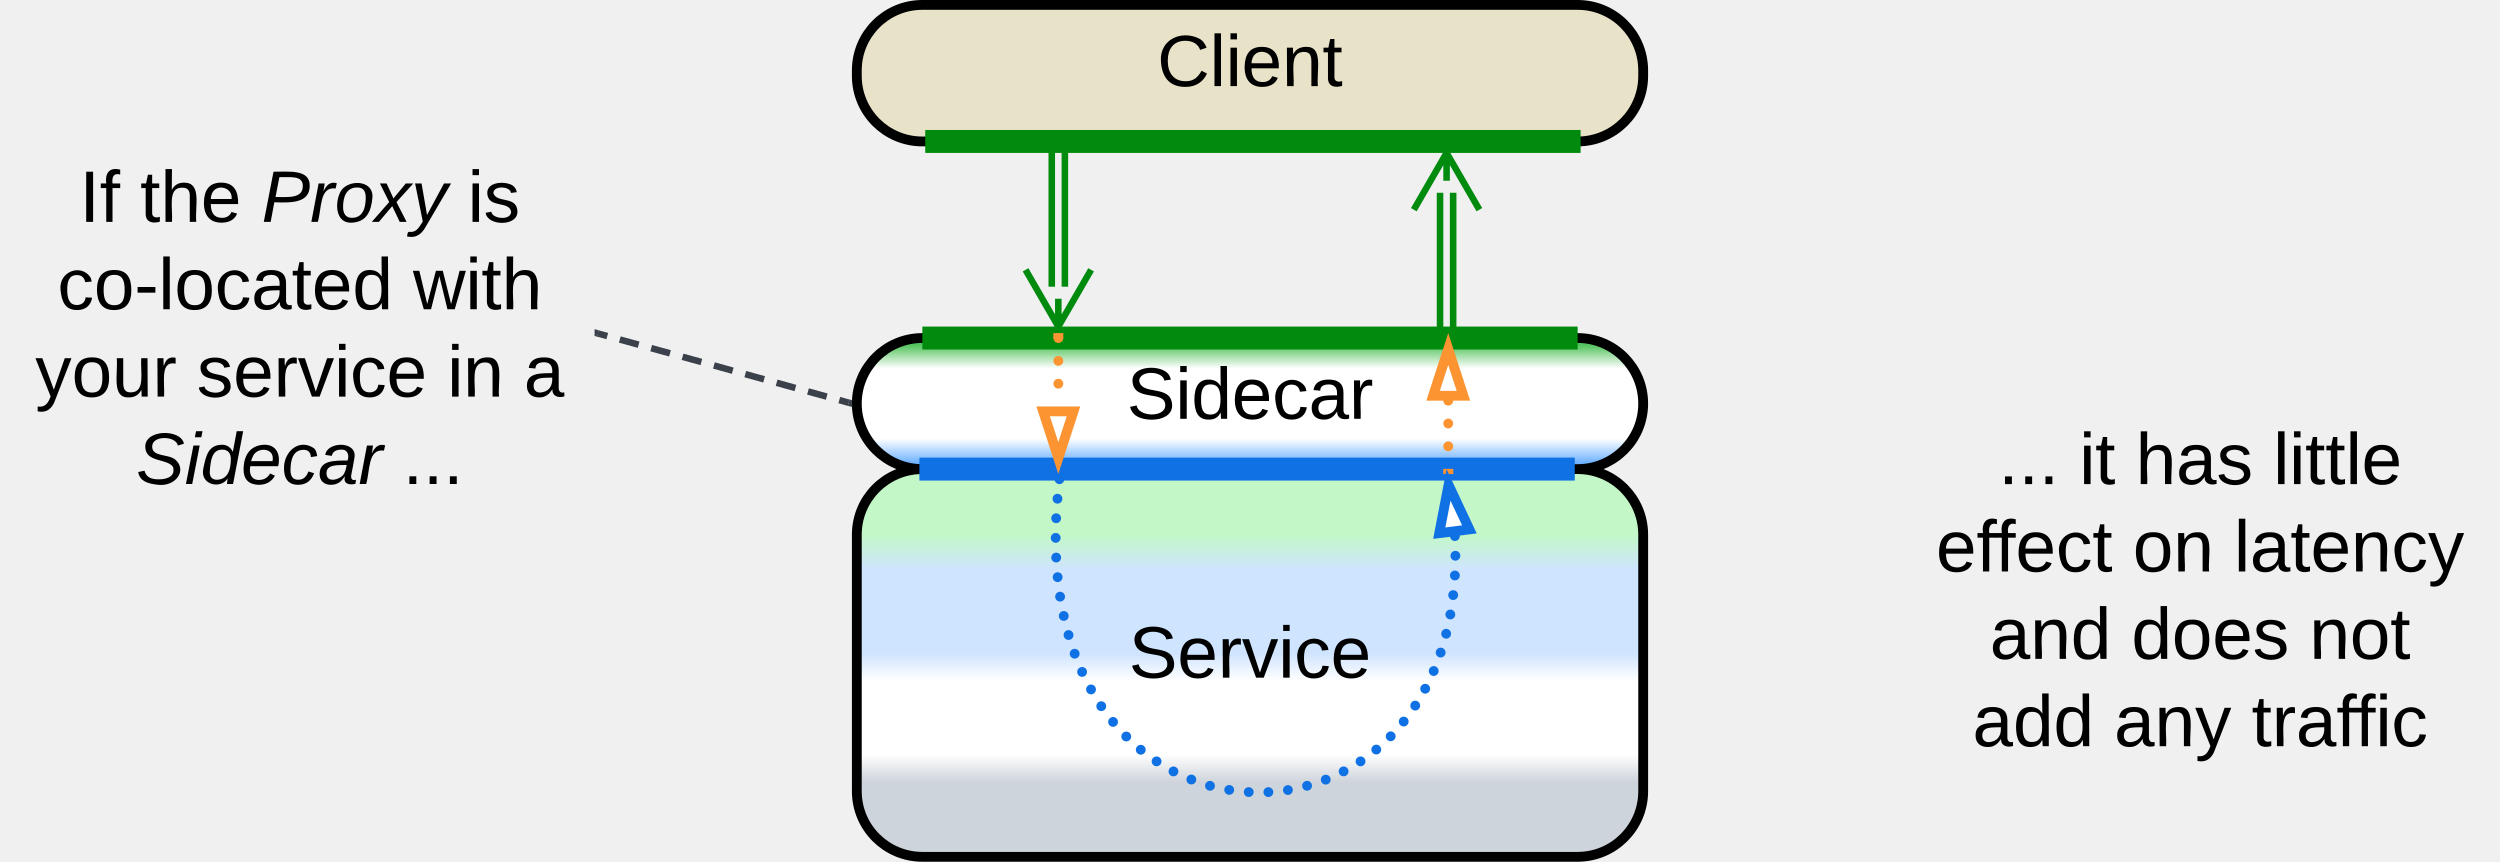
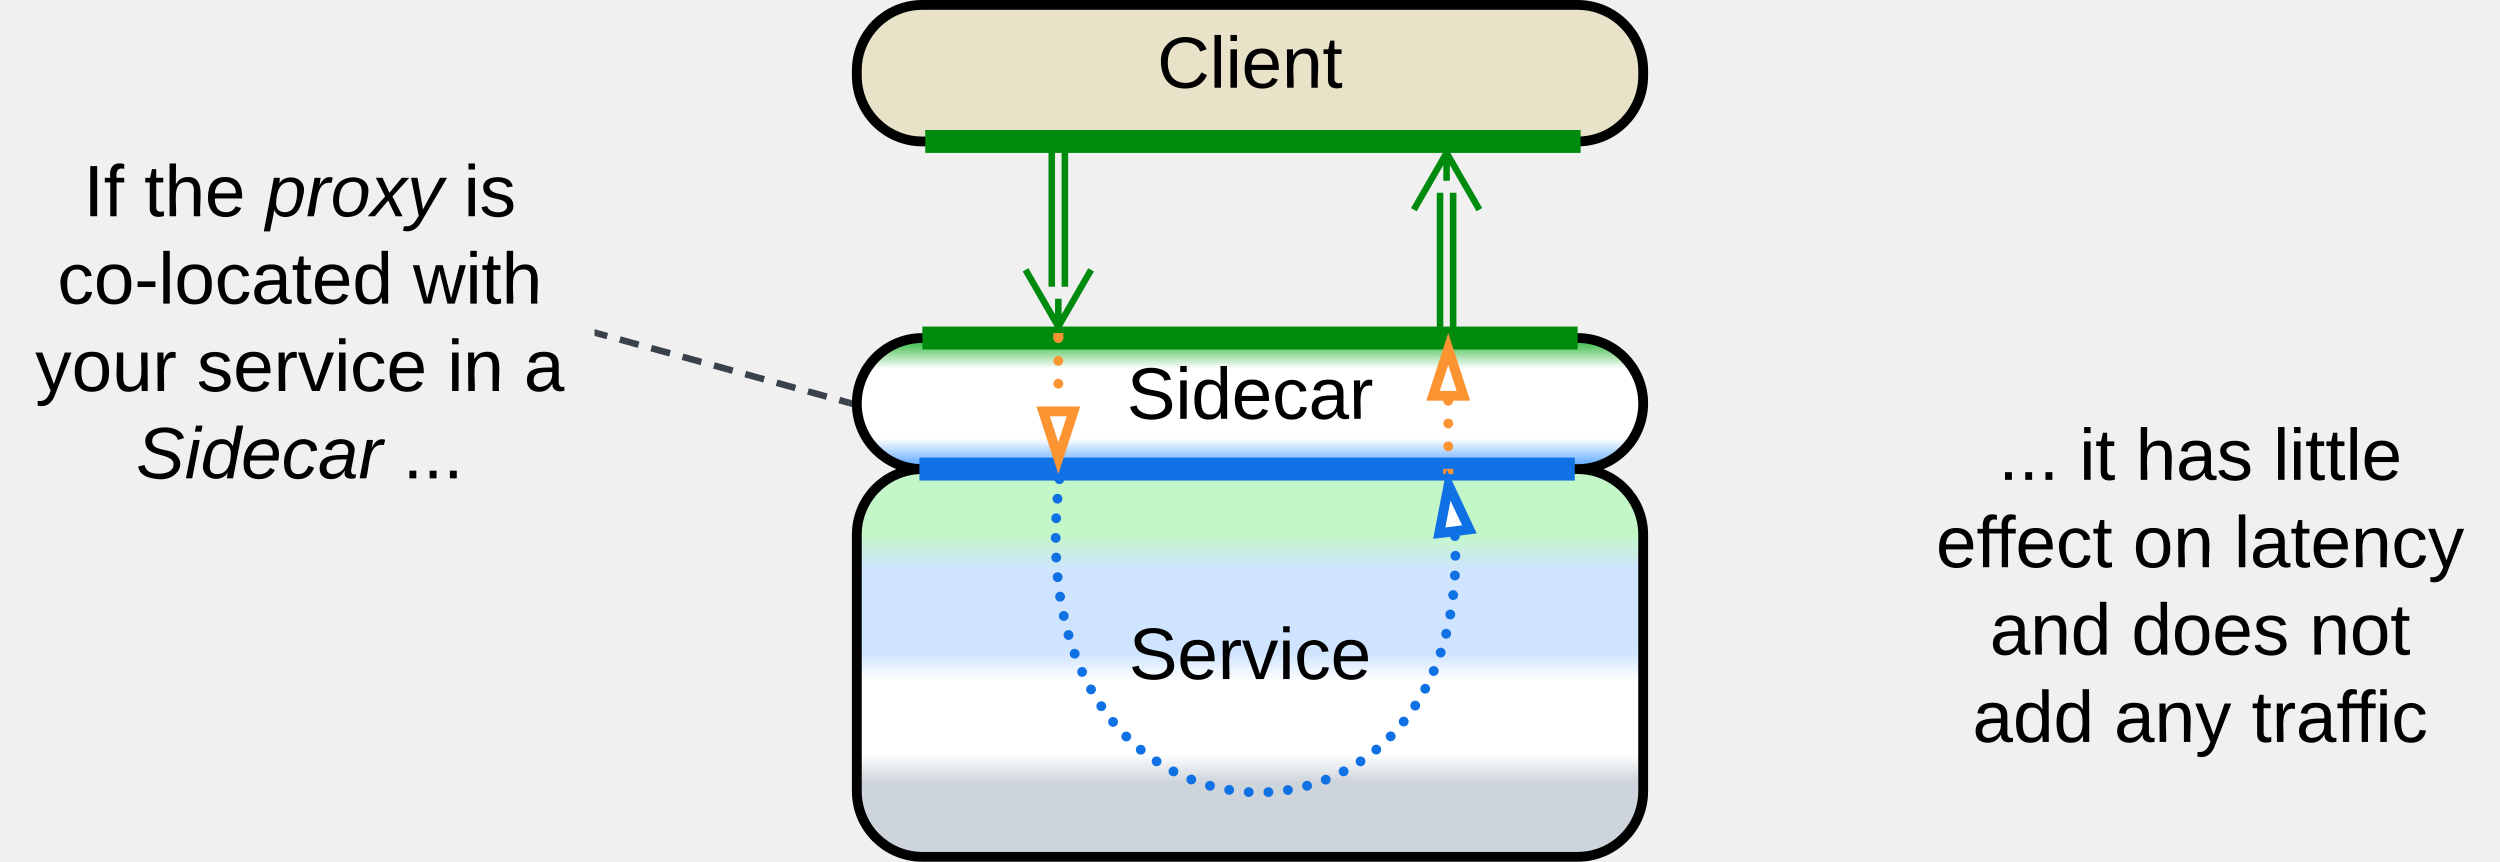
<svg xmlns="http://www.w3.org/2000/svg" xmlns:ns1="lucid" xmlns:xlink="http://www.w3.org/1999/xlink" width="763" height="263">
  <g transform="translate(-138.5 -378.5)" ns1:page-tab-id="0_0">
    <path d="M400 541.67a20 20 0 0 1 20-20h200a20 20 0 0 1 20 20V620a20 20 0 0 1-20 20H420a20 20 0 0 1-20-20z" stroke="#000" stroke-width="3" fill="url(#a)" />
-     <use xlink:href="#b" transform="matrix(1,0,0,1,405,526.6667) translate(78.02469 58.65278)" />
+     <use xlink:href="#b" transform="matrix(1,0,0,1,405,526.6667) translate(78.02469 59.07856)" />
    <path d="M400 501.67a20 20 0 0 1 20-20h200a20 20 0 0 1 20 20 20 20 0 0 1-20 20H420a20 20 0 0 1-20-20z" stroke="#000" stroke-width="3" fill="url(#c)" />
    <use xlink:href="#d" transform="matrix(1,0,0,1,405,486.6667) translate(77.41241 19.65278)" />
    <path d="M400 400a20 20 0 0 1 20-20h200a20 20 0 0 1 20 20v1.67a20 20 0 0 1-20 20H420a20 20 0 0 1-20-20z" stroke="#000" stroke-width="3" fill="#e8e2c8" />
-     <use xlink:href="#e" transform="matrix(1,0,0,1,405,385) translate(86.69753 19.77778)" />
+     <use xlink:href="#e" transform="matrix(1,0,0,1,405,385) translate(86.69753 20.27778)" />
    <path d="M463.5 424.17V466M459.5 424.17V466" stroke="#008a0e" stroke-width="2" fill="none" />
    <path d="M464.48 424.2h-1.96v-1.03h1.96zM460.48 424.2h-1.96v-1.03h1.96z" stroke="#008a0e" stroke-width=".05" fill="#008a0e" />
    <path d="M471.5 460.85l-10 17.32-10-17.32m10 17.32v-8.5" stroke="#008a0e" stroke-width="2" fill="none" />
-     <path d="M140 426a6 6 0 0 1 6-6h168a6 6 0 0 1 6 6v108a6 6 0 0 1-6 6H146a6 6 0 0 1-6-6z" stroke="#000" stroke-opacity="0" stroke-width="3" fill="#fff" fill-opacity="0" />
-     <use xlink:href="#f" transform="matrix(1,0,0,1,145,425) translate(17.77778 21.21528)" />
-     <use xlink:href="#g" transform="matrix(1,0,0,1,145,425) translate(36.2963 21.21528)" />
-     <use xlink:href="#h" transform="matrix(1,0,0,1,145,425) translate(73.33333 21.21528)" />
-     <use xlink:href="#i" transform="matrix(1,0,0,1,145,425) translate(136.2346 21.21528)" />
-     <use xlink:href="#j" transform="matrix(1,0,0,1,145,425) translate(11.04938 47.88194)" />
-     <use xlink:href="#k" transform="matrix(1,0,0,1,145,425) translate(119.5679 47.88194)" />
-     <use xlink:href="#l" transform="matrix(1,0,0,1,145,425) translate(4.259259 74.54861)" />
-     <use xlink:href="#m" transform="matrix(1,0,0,1,145,425) translate(53.58025 74.54861)" />
-     <use xlink:href="#n" transform="matrix(1,0,0,1,145,425) translate(130 74.54861)" />
-     <use xlink:href="#o" transform="matrix(1,0,0,1,145,425) translate(153.3951 74.54861)" />
-     <use xlink:href="#p" transform="matrix(1,0,0,1,145,425) translate(35.06173 101.2153)" />
-     <use xlink:href="#q" transform="matrix(1,0,0,1,145,425) translate(116.4198 101.2153)" />
+     <path d="M140 426a6 6 0 0 1 6-6h168a6 6 0 0 1 6 6v108a6 6 0 0 1-6 6H146a6 6 0 0 1-6-6z" fill="none" />
+     <use xlink:href="#f" transform="matrix(1,0,0,1,145,425) translate(19.01235 19.49653)" />
+     <use xlink:href="#g" transform="matrix(1,0,0,1,145,425) translate(37.53086 19.49653)" />
+     <use xlink:href="#h" transform="matrix(1,0,0,1,145,425) translate(74.5679 19.49653)" />
+     <use xlink:href="#i" transform="matrix(1,0,0,1,145,425) translate(135 19.49653)" />
+     <use xlink:href="#j" transform="matrix(1,0,0,1,145,425) translate(11.04938 46.16319)" />
+     <use xlink:href="#k" transform="matrix(1,0,0,1,145,425) translate(119.5679 46.16319)" />
+     <use xlink:href="#l" transform="matrix(1,0,0,1,145,425) translate(4.259259 72.82986)" />
+     <use xlink:href="#m" transform="matrix(1,0,0,1,145,425) translate(53.58025 72.82986)" />
+     <use xlink:href="#n" transform="matrix(1,0,0,1,145,425) translate(130 72.82986)" />
+     <use xlink:href="#o" transform="matrix(1,0,0,1,145,425) translate(153.3951 72.82986)" />
+     <use xlink:href="#p" transform="matrix(1,0,0,1,145,425) translate(35.06173 99.49653)" />
+     <use xlink:href="#q" transform="matrix(1,0,0,1,145,425) translate(116.4198 99.49653)" />
    <path d="M578 479.17v-41.84M582 479.17v-41.84" stroke="#008a0e" stroke-width="2" fill="none" />
    <path d="M578.98 479.14v1.03H577v-1.03zM582.98 479.14v1.03H581v-1.03z" stroke="#008a0e" stroke-width=".05" fill="#008a0e" />
    <path d="M570 442.5l10-17.33 10 17.32m-10-17.33v8.5" stroke="#008a0e" stroke-width="2" fill="none" />
    <path d="M616.5 481.67h-193M616.4 481.67h3.6M423.6 481.67H420" stroke="#008a0e" stroke-width="7" fill="none" />
    <path d="M615.6 521.67h-193M615.52 521.67h3.6M422.7 521.67h-3.6" stroke="#1071e5" stroke-width="7" fill="none" />
    <path d="M617.4 421.67h-193M617.3 421.67h3.6M424.48 421.67h-3.6" stroke="#008a0e" stroke-width="7" fill="none" />
    <path d="M460 481.68a1.5 1.5 0 0 1 1.5-1.5 1.5 1.5 0 0 1 1.5 1.5 1.5 1.5 0 0 1-1.5 1.5 1.5 1.5 0 0 1-1.5-1.5v-.03m0 7v-.02a1.5 1.5 0 0 1 1.5-1.5 1.5 1.5 0 0 1 1.5 1.5 1.5 1.5 0 0 1-1.5 1.5 1.5 1.5 0 0 1-1.5-1.5v-.02m0 7a1.5 1.5 0 0 1 1.5-1.5 1.5 1.5 0 0 1 1.5 1.5 1.5 1.5 0 0 1-1.5 1.5 1.5 1.5 0 0 1-1.5-1.5v-.03" fill="#fc9432" />
    <path d="M462.98 481.7h-2.96v-1.53h2.96z" stroke="#fc9432" stroke-width=".05" fill="#fc9432" />
    <path d="M461.5 518.3l-4.63-14.25h9.26z" stroke="#fc9432" stroke-width="3" fill="#fff" />
    <path d="M579 500.8a1.5 1.5 0 0 1 1.5-1.5 1.5 1.5 0 0 1 1.5 1.5 1.5 1.5 0 0 1-1.5 1.5 1.5 1.5 0 0 1-1.5-1.5v-.03m0 7v-.02a1.5 1.5 0 0 1 1.5-1.5 1.5 1.5 0 0 1 1.5 1.5 1.5 1.5 0 0 1-1.5 1.5 1.5 1.5 0 0 1-1.5-1.5v-.02m0 7v-.02a1.5 1.5 0 0 1 1.5-1.5 1.5 1.5 0 0 1 1.5 1.5 1.5 1.5 0 0 1-1.5 1.5 1.5 1.5 0 0 1-1.5-1.5" fill="#fc9432" />
    <path d="M580.5 485.02l4.63 14.27h-9.26z" stroke="#fc9432" stroke-width="3" fill="#fff" />
    <path d="M581.98 523.17H579v-1.54H582z" stroke="#fc9432" stroke-width=".05" fill="#fc9432" />
-     <path d="M720 506a6 6 0 0 1 6-6h168a6 6 0 0 1 6 6v108a6 6 0 0 1-6 6H726a6 6 0 0 1-6-6z" stroke="#000" stroke-opacity="0" stroke-width="3" fill="#fff" fill-opacity="0" />
+     <path d="M720 506a6 6 0 0 1 6-6h168a6 6 0 0 1 6 6v108a6 6 0 0 1-6 6H726a6 6 0 0 1-6-6z" fill="none" />
    <g>
-       <use xlink:href="#r" transform="matrix(1,0,0,1,725,505) translate(23.39506 21.24653)" />
-       <use xlink:href="#s" transform="matrix(1,0,0,1,725,505) translate(48.08642 21.24653)" />
-       <use xlink:href="#t" transform="matrix(1,0,0,1,725,505) translate(65.30864 21.24653)" />
-       <use xlink:href="#u" transform="matrix(1,0,0,1,725,505) translate(107.284 21.24653)" />
-       <use xlink:href="#v" transform="matrix(1,0,0,1,725,505) translate(4.382716 47.91319)" />
-       <use xlink:href="#w" transform="matrix(1,0,0,1,725,505) translate(64.44444 47.91319)" />
-       <use xlink:href="#x" transform="matrix(1,0,0,1,725,505) translate(95.30864 47.91319)" />
-       <use xlink:href="#y" transform="matrix(1,0,0,1,725,505) translate(20.80247 74.57986)" />
-       <use xlink:href="#z" transform="matrix(1,0,0,1,725,505) translate(64.01235 74.57986)" />
-       <use xlink:href="#A" transform="matrix(1,0,0,1,725,505) translate(118.3333 74.57986)" />
-       <use xlink:href="#B" transform="matrix(1,0,0,1,725,505) translate(15.52469 101.2465)" />
-       <use xlink:href="#C" transform="matrix(1,0,0,1,725,505) translate(58.73457 101.2465)" />
-       <use xlink:href="#D" transform="matrix(1,0,0,1,725,505) translate(100.7099 101.2465)" />
+       <use xlink:href="#r" transform="matrix(1,0,0,1,725,505) translate(23.39506 19.94575)" />
+       <use xlink:href="#s" transform="matrix(1,0,0,1,725,505) translate(48.08642 19.94575)" />
+       <use xlink:href="#t" transform="matrix(1,0,0,1,725,505) translate(65.30864 19.94575)" />
+       <use xlink:href="#u" transform="matrix(1,0,0,1,725,505) translate(107.284 19.94575)" />
+       <use xlink:href="#v" transform="matrix(1,0,0,1,725,505) translate(4.382716 46.61241)" />
+       <use xlink:href="#w" transform="matrix(1,0,0,1,725,505) translate(64.44444 46.61241)" />
+       <use xlink:href="#x" transform="matrix(1,0,0,1,725,505) translate(95.30864 46.61241)" />
+       <use xlink:href="#y" transform="matrix(1,0,0,1,725,505) translate(20.80247 73.27908)" />
+       <use xlink:href="#z" transform="matrix(1,0,0,1,725,505) translate(64.01235 73.27908)" />
+       <use xlink:href="#A" transform="matrix(1,0,0,1,725,505) translate(118.3333 73.27908)" />
+       <use xlink:href="#B" transform="matrix(1,0,0,1,725,505) translate(15.52469 99.94575)" />
+       <use xlink:href="#C" transform="matrix(1,0,0,1,725,505) translate(58.73457 99.94575)" />
+       <use xlink:href="#D" transform="matrix(1,0,0,1,725,505) translate(100.7099 99.94575)" />
    </g>
    <path d="M581.04 542.13v-.02a1.5 1.5 0 0 1 1.5-1.5 1.5 1.5 0 0 1 1.5 1.5 1.5 1.5 0 0 1-1.5 1.5 1.5 1.5 0 0 1-1.5-1.5m.15 6.03v-.02a1.5 1.5 0 0 1 1.5-1.5 1.5 1.5 0 0 1 1.5 1.5 1.5 1.5 0 0 1-1.5 1.5 1.5 1.5 0 0 1-1.5-1.5m-.16 6.02a1.5 1.5 0 0 1 1.5-1.5 1.5 1.5 0 0 1 1.5 1.5 1.5 1.5 0 0 1-1.5 1.5 1.5 1.5 0 0 1-1.5-1.5v-.02m-.52 6a1.5 1.5 0 0 1 1.5-1.5 1.5 1.5 0 0 1 1.5 1.5 1.5 1.5 0 0 1-1.5 1.5 1.5 1.5 0 0 1-1.5-1.5v-.03m-.87 5.97v-.02a1.5 1.5 0 0 1 1.5-1.5 1.5 1.5 0 0 1 1.5 1.5 1.5 1.5 0 0 1-1.5 1.5 1.5 1.5 0 0 1-1.5-1.5m-1.27 5.88a1.5 1.5 0 0 1 1.5-1.5 1.5 1.5 0 0 1 1.5 1.5 1.5 1.5 0 0 1-1.5 1.5 1.5 1.5 0 0 1-1.5-1.5v-.03m-1.68 5.8v-.02a1.5 1.5 0 0 1 1.5-1.5 1.5 1.5 0 0 1 1.5 1.5 1.5 1.5 0 0 1-1.5 1.5 1.5 1.5 0 0 1-1.5-1.5v-.02m-2.12 5.64a1.5 1.5 0 0 1 1.5-1.5 1.5 1.5 0 0 1 1.5 1.5 1.5 1.5 0 0 1-1.5 1.5 1.5 1.5 0 0 1-1.5-1.5v-.03m-2.6 5.44a1.5 1.5 0 0 1 1.5-1.5 1.5 1.5 0 0 1 1.5 1.5 1.5 1.5 0 0 1-1.5 1.5 1.5 1.5 0 0 1-1.5-1.5v-.02m-3.04 5.2v-.03a1.5 1.5 0 0 1 1.5-1.5 1.5 1.5 0 0 1 1.5 1.5 1.5 1.5 0 0 1-1.5 1.5 1.5 1.5 0 0 1-1.5-1.5m-3.52 4.87a1.5 1.5 0 0 1 1.5-1.5 1.5 1.5 0 0 1 1.5 1.5 1.5 1.5 0 0 1-1.5 1.5 1.5 1.5 0 0 1-1.5-1.5v-.03m-3.97 4.53a1.5 1.5 0 0 1 1.5-1.5 1.5 1.5 0 0 1 1.5 1.5 1.5 1.5 0 0 1-1.5 1.5 1.5 1.5 0 0 1-1.5-1.5v-.03m-4.4 4.1v-.02a1.5 1.5 0 0 1 1.5-1.5 1.5 1.5 0 0 1 1.5 1.5 1.5 1.5 0 0 1-1.5 1.5 1.5 1.5 0 0 1-1.5-1.5m-4.8 3.6a1.5 1.5 0 0 1 1.5-1.5 1.5 1.5 0 0 1 1.5 1.5 1.5 1.5 0 0 1-1.5 1.5 1.5 1.5 0 0 1-1.5-1.5v-.02m-5.17 3.1v-.02a1.5 1.5 0 0 1 1.5-1.5 1.5 1.5 0 0 1 1.5 1.5 1.5 1.5 0 0 1-1.5 1.5 1.5 1.5 0 0 1-1.5-1.5m-5.45 2.52a1.5 1.5 0 0 1 1.5-1.5 1.5 1.5 0 0 1 1.5 1.5 1.5 1.5 0 0 1-1.5 1.5 1.5 1.5 0 0 1-1.5-1.5v-.03m-5.7 1.92v-.02a1.5 1.5 0 0 1 1.5-1.5 1.5 1.5 0 0 1 1.5 1.5 1.5 1.5 0 0 1-1.5 1.5 1.5 1.5 0 0 1-1.5-1.5m-5.85 1.3a1.5 1.5 0 0 1 1.5-1.5 1.5 1.5 0 0 1 1.5 1.5 1.5 1.5 0 0 1-1.5 1.5 1.5 1.5 0 0 1-1.5-1.5v-.03m-5.96.66a1.5 1.5 0 0 1 1.5-1.5 1.5 1.5 0 0 1 1.5 1.5 1.5 1.5 0 0 1-1.5 1.5 1.5 1.5 0 0 1-1.5-1.5v-.03m-6 .04v-.02a1.5 1.5 0 0 1 1.5-1.5 1.5 1.5 0 0 1 1.5 1.5 1.5 1.5 0 0 1-1.5 1.5 1.5 1.5 0 0 1-1.5-1.5m-5.96-.64v-.02a1.5 1.5 0 0 1 1.5-1.5 1.5 1.5 0 0 1 1.5 1.5 1.5 1.5 0 0 1-1.5 1.5 1.5 1.5 0 0 1-1.5-1.5m-5.86-1.25a1.5 1.5 0 0 1 1.5-1.5 1.5 1.5 0 0 1 1.5 1.5 1.5 1.5 0 0 1-1.5 1.5 1.5 1.5 0 0 1-1.5-1.5v-.02m-5.7-1.88v-.02a1.5 1.5 0 0 1 1.5-1.5 1.5 1.5 0 0 1 1.5 1.5 1.5 1.5 0 0 1-1.5 1.5 1.5 1.5 0 0 1-1.5-1.5m-5.45-2.47a1.5 1.5 0 0 1 1.5-1.5 1.5 1.5 0 0 1 1.5 1.5 1.5 1.5 0 0 1-1.5 1.5 1.5 1.5 0 0 1-1.5-1.5v-.02m-5.15-3.03v-.02a1.5 1.5 0 0 1 1.5-1.5 1.5 1.5 0 0 1 1.5 1.5 1.5 1.5 0 0 1-1.5 1.5 1.5 1.5 0 0 1-1.5-1.5m-4.83-3.55a1.5 1.5 0 0 1 1.5-1.5 1.5 1.5 0 0 1 1.5 1.5 1.5 1.5 0 0 1-1.5 1.5 1.5 1.5 0 0 1-1.5-1.5v-.02m-4.43-4.02a1.5 1.5 0 0 1 1.5-1.5 1.5 1.5 0 0 1 1.5 1.5 1.5 1.5 0 0 1-1.5 1.5 1.5 1.5 0 0 1-1.5-1.5v-.03m-4.02-4.4v-.02a1.5 1.5 0 0 1 1.5-1.5 1.5 1.5 0 0 1 1.5 1.5 1.5 1.5 0 0 1-1.5 1.5 1.5 1.5 0 0 1-1.5-1.5v-.02m-3.6-4.78a1.5 1.5 0 0 1 1.5-1.5 1.5 1.5 0 0 1 1.5 1.5 1.5 1.5 0 0 1-1.5 1.5 1.5 1.5 0 0 1-1.5-1.5v-.03m-3.13-5.07v-.02a1.5 1.5 0 0 1 1.5-1.5 1.5 1.5 0 0 1 1.5 1.5 1.5 1.5 0 0 1-1.5 1.5 1.5 1.5 0 0 1-1.5-1.5m-2.72-5.34a1.5 1.5 0 0 1 1.5-1.5 1.5 1.5 0 0 1 1.5 1.5 1.5 1.5 0 0 1-1.5 1.5 1.5 1.5 0 0 1-1.5-1.5v-.03m-2.27-5.53a1.5 1.5 0 0 1 1.5-1.5 1.5 1.5 0 0 1 1.5 1.5 1.5 1.5 0 0 1-1.5 1.5 1.5 1.5 0 0 1-1.5-1.5v-.03m-1.87-5.67a1.5 1.5 0 0 1 1.5-1.5 1.5 1.5 0 0 1 1.5 1.5 1.5 1.5 0 0 1-1.5 1.5 1.5 1.5 0 0 1-1.5-1.5v-.02m-1.46-5.8a1.5 1.5 0 0 1 1.5-1.5 1.5 1.5 0 0 1 1.5 1.5 1.5 1.5 0 0 1-1.5 1.5 1.5 1.5 0 0 1-1.5-1.5v-.02m-1.12-5.87a1.5 1.5 0 0 1 1.5-1.5 1.5 1.5 0 0 1 1.5 1.5 1.5 1.5 0 0 1-1.5 1.5 1.5 1.5 0 0 1-1.5-1.5v-.03m-.75-5.92a1.5 1.5 0 0 1 1.5-1.5 1.5 1.5 0 0 1 1.5 1.5 1.5 1.5 0 0 1-1.5 1.5 1.5 1.5 0 0 1-1.5-1.5v-.02m-.44-5.96a1.5 1.5 0 0 1 1.5-1.5 1.5 1.5 0 0 1 1.5 1.5 1.5 1.5 0 0 1-1.5 1.5 1.5 1.5 0 0 1-1.5-1.5v-.02m-.15-5.97v-.02a1.5 1.5 0 0 1 1.5-1.5 1.5 1.5 0 0 1 1.5 1.5 1.5 1.5 0 0 1-1.5 1.5 1.5 1.5 0 0 1-1.5-1.5m.14-5.97v-.02a1.5 1.5 0 0 1 1.5-1.5 1.5 1.5 0 0 1 1.5 1.5 1.5 1.5 0 0 1-1.5 1.5 1.5 1.5 0 0 1-1.5-1.5m.4-5.96a1.5 1.5 0 0 1 1.5-1.5 1.5 1.5 0 0 1 1.5 1.5 1.5 1.5 0 0 1-1.5 1.5 1.5 1.5 0 0 1-1.5-1.5v-.03m.6-5.93a1.5 1.5 0 0 1 1.5-1.5 1.5 1.5 0 0 1 1.5 1.5 1.5 1.5 0 0 1-1.5 1.5 1.5 1.5 0 0 1-1.5-1.5v-.03" fill="#1071e5" />
    <path d="M580.6 526.5l6.36 13.57-9.2 1.15z" stroke="#1071e5" stroke-width="3" fill="#fff" />
    <path d="M463.3 524.86l-2.94-.33.15-1.36h2.98z" stroke="#1071e5" stroke-width=".05" fill="#1071e5" />
-     <path d="M320.96 480.27l2.88.8m3.82 1.05l5.75 1.58m3.83 1.06l5.75 1.58m3.82 1.06l5.75 1.58m3.83 1.06l5.74 1.6m3.83 1.04l5.74 1.6m3.82 1.04l5.74 1.6m3.83 1.05l5.73 1.58m3.83 1.06l2.87.8" stroke="#3a414a" stroke-width="2" fill="none" />
+     <path d="M320.96 480.27l2.88.8m3.82 1.05l5.75 1.58m3.84 1.06l5.74 1.58m3.82 1.06l5.75 1.58m3.83 1.06l5.74 1.6m3.83 1.04l5.74 1.6m3.82 1.04l5.74 1.6m3.83 1.05l5.73 1.58m3.83 1.06l2.87.8" stroke="#3a414a" stroke-width="2" fill="none" />
    <path d="M321.25 479.33l-.52 1.88-.73-.2v-2zM398.57 500.68l-.07 1 .08 1.02-1.33-.37.52-1.88z" stroke="#3a414a" stroke-width=".05" fill="#3a414a" />
    <defs>
      <linearGradient gradientUnits="userSpaceOnUse" id="a" x1="400" y1="640" x2="400" y2="521.67">
        <stop offset="19.2%" stop-color="#ced4db" />
        <stop offset="26.45%" stop-color="#fff" />
        <stop offset="45.29%" stop-color="#fff" />
        <stop offset="52.54%" stop-color="#cfe4ff" />
        <stop offset="73.91%" stop-color="#cfe4ff" />
        <stop offset="82.97%" stop-color="#c3f7c8" />
      </linearGradient>
      <path d="M185-189c-5-48-123-54-124 2 14 75 158 14 163 119 3 78-121 87-175 55-17-10-28-26-33-46l33-7c5 56 141 63 141-1 0-78-155-14-162-118-5-82 145-84 179-34 5 7 8 16 11 25" id="E" />
      <path d="M100-194c63 0 86 42 84 106H49c0 40 14 67 53 68 26 1 43-12 49-29l28 8c-11 28-37 45-77 45C44 4 14-33 15-96c1-61 26-98 85-98zm52 81c6-60-76-77-97-28-3 7-6 17-6 28h103" id="F" />
      <path d="M114-163C36-179 61-72 57 0H25l-1-190h30c1 12-1 29 2 39 6-27 23-49 58-41v29" id="G" />
      <path d="M108 0H70L1-190h34L89-25l56-165h34" id="H" />
      <path d="M24-231v-30h32v30H24zM24 0v-190h32V0H24" id="I" />
      <path d="M96-169c-40 0-48 33-48 73s9 75 48 75c24 0 41-14 43-38l32 2c-6 37-31 61-74 61-59 0-76-41-82-99-10-93 101-131 147-64 4 7 5 14 7 22l-32 3c-4-21-16-35-41-35" id="J" />
      <g id="b">
        <use transform="matrix(0.0617284,0,0,0.0617284,0,0)" xlink:href="#E" />
        <use transform="matrix(0.0617284,0,0,0.0617284,14.81481,0)" xlink:href="#F" />
        <use transform="matrix(0.0617284,0,0,0.0617284,27.16049,0)" xlink:href="#G" />
        <use transform="matrix(0.0617284,0,0,0.0617284,34.50617,0)" xlink:href="#H" />
        <use transform="matrix(0.0617284,0,0,0.0617284,45.61728,0)" xlink:href="#I" />
        <use transform="matrix(0.0617284,0,0,0.0617284,50.49383,0)" xlink:href="#J" />
        <use transform="matrix(0.0617284,0,0,0.0617284,61.60494,0)" xlink:href="#F" />
      </g>
      <linearGradient gradientUnits="userSpaceOnUse" id="c" x1="400" y1="481.67" x2="400" y2="521.67">
        <stop offset="5.36%" stop-color="#54c45e" />
        <stop offset="23.21%" stop-color="#fff" />
        <stop offset="76.79%" stop-color="#fff" />
        <stop offset="95.36%" stop-color="#6db1ff" />
      </linearGradient>
      <path d="M85-194c31 0 48 13 60 33l-1-100h32l1 261h-30c-2-10 0-23-3-31C134-8 116 4 85 4 32 4 16-35 15-94c0-66 23-100 70-100zm9 24c-40 0-46 34-46 75 0 40 6 74 45 74 42 0 51-32 51-76 0-42-9-74-50-73" id="K" />
      <path d="M141-36C126-15 110 5 73 4 37 3 15-17 15-53c-1-64 63-63 125-63 3-35-9-54-41-54-24 1-41 7-42 31l-33-3c5-37 33-52 76-52 45 0 72 20 72 64v82c-1 20 7 32 28 27v20c-31 9-61-2-59-35zM48-53c0 20 12 33 32 33 41-3 63-29 60-74-43 2-92-5-92 41" id="L" />
      <g id="d">
        <use transform="matrix(0.0617284,0,0,0.0617284,0,0)" xlink:href="#E" />
        <use transform="matrix(0.0617284,0,0,0.0617284,14.81481,0)" xlink:href="#I" />
        <use transform="matrix(0.0617284,0,0,0.0617284,19.69136,0)" xlink:href="#K" />
        <use transform="matrix(0.0617284,0,0,0.0617284,32.03704,0)" xlink:href="#F" />
        <use transform="matrix(0.0617284,0,0,0.0617284,44.38272,0)" xlink:href="#J" />
        <use transform="matrix(0.0617284,0,0,0.0617284,55.49383,0)" xlink:href="#L" />
        <use transform="matrix(0.0617284,0,0,0.0617284,67.83951,0)" xlink:href="#G" />
      </g>
      <path d="M212-179c-10-28-35-45-73-45-59 0-87 40-87 99 0 60 29 101 89 101 43 0 62-24 78-52l27 14C228-24 195 4 139 4 59 4 22-46 18-125c-6-104 99-153 187-111 19 9 31 26 39 46" id="M" />
      <path d="M24 0v-261h32V0H24" id="N" />
      <path d="M117-194c89-4 53 116 60 194h-32v-121c0-31-8-49-39-48C34-167 62-67 57 0H25l-1-190h30c1 10-1 24 2 32 11-22 29-35 61-36" id="O" />
      <path d="M59-47c-2 24 18 29 38 22v24C64 9 27 4 27-40v-127H5v-23h24l9-43h21v43h35v23H59v120" id="P" />
      <g id="e">
        <use transform="matrix(0.0617284,0,0,0.0617284,0,0)" xlink:href="#M" />
        <use transform="matrix(0.0617284,0,0,0.0617284,15.98765,0)" xlink:href="#N" />
        <use transform="matrix(0.0617284,0,0,0.0617284,20.8642,0)" xlink:href="#I" />
        <use transform="matrix(0.0617284,0,0,0.0617284,25.74074,0)" xlink:href="#F" />
        <use transform="matrix(0.0617284,0,0,0.0617284,38.08642,0)" xlink:href="#O" />
        <use transform="matrix(0.0617284,0,0,0.0617284,50.4321,0)" xlink:href="#P" />
      </g>
      <path d="M33 0v-248h34V0H33" id="Q" />
      <path d="M101-234c-31-9-42 10-38 44h38v23H63V0H32v-167H5v-23h27c-7-52 17-82 69-68v24" id="R" />
      <g id="f">
        <use transform="matrix(0.0617284,0,0,0.0617284,0,0)" xlink:href="#Q" />
        <use transform="matrix(0.0617284,0,0,0.0617284,6.17284,0)" xlink:href="#R" />
      </g>
      <path d="M106-169C34-169 62-67 57 0H25v-261h32l-1 103c12-21 28-36 61-36 89 0 53 116 60 194h-32v-121c2-32-8-49-39-48" id="S" />
      <g id="g">
        <use transform="matrix(0.0617284,0,0,0.0617284,0,0)" xlink:href="#P" />
        <use transform="matrix(0.0617284,0,0,0.0617284,6.17284,0)" xlink:href="#S" />
        <use transform="matrix(0.0617284,0,0,0.0617284,18.51852,0)" xlink:href="#F" />
      </g>
-       <path d="M238-179c0 84-86 86-175 82L45 0H11l48-248c82 0 179-12 179 69zm-34 1c0-53-64-42-116-43l-19 98c63 0 135 9 135-55" id="T" />
+       <path d="M67-162c32-53 139-36 121 50C175-51 163 2 97 4 68 4 52-11 42-31 38 6 28 39 22 75H-9l50-265h29c-1 10 0 20-3 28zm89 36c0-26-10-43-35-43-54 0-67 50-69 103-1 29 14 45 42 46 53 0 62-58 62-106" id="T" />
      <path d="M66-151c12-25 30-51 66-40l-6 26C45-176 58-65 38 0H6l36-190h30" id="U" />
      <path d="M30-147c31-64 166-65 159 27C183-49 158 1 86 4 9 8 1-88 30-147zM88-20c53 0 68-48 68-100 0-31-11-51-44-50-52 1-68 46-68 97 0 32 13 53 44 53" id="V" />
      <path d="M124 0L87-78 21 0h-35l86-98-46-92h33l34 74 61-74h37l-83 92 50 98h-34" id="W" />
      <path d="M198-190L69 30C53 58 25 83-20 72c4-11-1-27 19-22 33-1 43-29 59-52L20-190h32L79-34l84-156h35" id="X" />
      <g id="h">
        <use transform="matrix(0.0617284,0,0,0.0617284,0,0)" xlink:href="#T" />
-         <use transform="matrix(0.0617284,0,0,0.0617284,14.81481,0)" xlink:href="#U" />
-         <use transform="matrix(0.0617284,0,0,0.0617284,22.16049,0)" xlink:href="#V" />
-         <use transform="matrix(0.0617284,0,0,0.0617284,34.50617,0)" xlink:href="#W" />
-         <use transform="matrix(0.0617284,0,0,0.0617284,45.61728,0)" xlink:href="#X" />
+         <use transform="matrix(0.0617284,0,0,0.0617284,12.34568,0)" xlink:href="#U" />
+         <use transform="matrix(0.0617284,0,0,0.0617284,19.69136,0)" xlink:href="#V" />
+         <use transform="matrix(0.0617284,0,0,0.0617284,32.03704,0)" xlink:href="#W" />
+         <use transform="matrix(0.0617284,0,0,0.0617284,43.14815,0)" xlink:href="#X" />
      </g>
      <path d="M135-143c-3-34-86-38-87 0 15 53 115 12 119 90S17 21 10-45l28-5c4 36 97 45 98 0-10-56-113-15-118-90-4-57 82-63 122-42 12 7 21 19 24 35" id="Y" />
      <g id="i">
        <use transform="matrix(0.0617284,0,0,0.0617284,0,0)" xlink:href="#I" />
        <use transform="matrix(0.0617284,0,0,0.0617284,4.876543,0)" xlink:href="#Y" />
      </g>
      <path d="M100-194c62-1 85 37 85 99 1 63-27 99-86 99S16-35 15-95c0-66 28-99 85-99zM99-20c44 1 53-31 53-75 0-43-8-75-51-75s-53 32-53 75 10 74 51 75" id="Z" />
      <path d="M16-82v-28h88v28H16" id="aa" />
      <g id="j">
        <use transform="matrix(0.0617284,0,0,0.0617284,0,0)" xlink:href="#J" />
        <use transform="matrix(0.0617284,0,0,0.0617284,11.11111,0)" xlink:href="#Z" />
        <use transform="matrix(0.0617284,0,0,0.0617284,23.45679,0)" xlink:href="#aa" />
        <use transform="matrix(0.0617284,0,0,0.0617284,30.80247,0)" xlink:href="#N" />
        <use transform="matrix(0.0617284,0,0,0.0617284,35.67901,0)" xlink:href="#Z" />
        <use transform="matrix(0.0617284,0,0,0.0617284,48.02469,0)" xlink:href="#J" />
        <use transform="matrix(0.0617284,0,0,0.0617284,59.1358,0)" xlink:href="#L" />
        <use transform="matrix(0.0617284,0,0,0.0617284,71.48148,0)" xlink:href="#P" />
        <use transform="matrix(0.0617284,0,0,0.0617284,77.65432,0)" xlink:href="#F" />
        <use transform="matrix(0.0617284,0,0,0.0617284,90,0)" xlink:href="#K" />
      </g>
      <path d="M206 0h-36l-40-164L89 0H53L-1-190h32L70-26l43-164h34l41 164 42-164h31" id="ab" />
      <g id="k">
        <use transform="matrix(0.0617284,0,0,0.0617284,0,0)" xlink:href="#ab" />
        <use transform="matrix(0.0617284,0,0,0.0617284,15.98765,0)" xlink:href="#I" />
        <use transform="matrix(0.0617284,0,0,0.0617284,20.8642,0)" xlink:href="#P" />
        <use transform="matrix(0.0617284,0,0,0.0617284,27.03704,0)" xlink:href="#S" />
      </g>
      <path d="M179-190L93 31C79 59 56 82 12 73V49c39 6 53-20 64-50L1-190h34L92-34l54-156h33" id="ac" />
      <path d="M84 4C-5 8 30-112 23-190h32v120c0 31 7 50 39 49 72-2 45-101 50-169h31l1 190h-30c-1-10 1-25-2-33-11 22-28 36-60 37" id="ad" />
      <g id="l">
        <use transform="matrix(0.0617284,0,0,0.0617284,0,0)" xlink:href="#ac" />
        <use transform="matrix(0.0617284,0,0,0.0617284,11.11111,0)" xlink:href="#Z" />
        <use transform="matrix(0.0617284,0,0,0.0617284,23.45679,0)" xlink:href="#ad" />
        <use transform="matrix(0.0617284,0,0,0.0617284,35.80247,0)" xlink:href="#G" />
      </g>
      <g id="m">
        <use transform="matrix(0.0617284,0,0,0.0617284,0,0)" xlink:href="#Y" />
        <use transform="matrix(0.0617284,0,0,0.0617284,11.11111,0)" xlink:href="#F" />
        <use transform="matrix(0.0617284,0,0,0.0617284,23.45679,0)" xlink:href="#G" />
        <use transform="matrix(0.0617284,0,0,0.0617284,30.80247,0)" xlink:href="#H" />
        <use transform="matrix(0.0617284,0,0,0.0617284,41.91358,0)" xlink:href="#I" />
        <use transform="matrix(0.0617284,0,0,0.0617284,46.79012,0)" xlink:href="#J" />
        <use transform="matrix(0.0617284,0,0,0.0617284,57.90123,0)" xlink:href="#F" />
      </g>
      <g id="n">
        <use transform="matrix(0.0617284,0,0,0.0617284,0,0)" xlink:href="#I" />
        <use transform="matrix(0.0617284,0,0,0.0617284,4.876543,0)" xlink:href="#O" />
      </g>
      <use transform="matrix(0.0617284,0,0,0.0617284,0,0)" xlink:href="#L" id="o" />
      <path d="M194-120c59 52 2 134-86 124-53-6-90-18-98-63l31-7c8 30 29 43 70 43 46 0 84-17 71-62-32-43-135-20-137-98-3-89 178-90 191-16l-30 9c-8-48-127-53-127 5 0 53 81 35 115 65" id="ae" />
      <path d="M50-231l6-30h32l-6 30H50zM6 0l37-190h31L37 0H6" id="af" />
      <path d="M133-28C103 26-5 8 13-77c13-62 24-115 90-117 29-1 46 15 56 35l19-102h32L160 0h-30zM45-64c-2 27 10 43 35 43 54-1 69-50 69-103 0-29-15-46-42-46-53-1-58 58-62 106" id="ag" />
      <path d="M111-194c62-3 86 47 72 106H45c-7 38 6 69 45 68 27-1 43-14 53-32l24 11C152-15 129 4 87 4 38 3 12-23 12-71c0-70 32-119 99-123zm44 81c14-66-71-72-95-28-4 8-8 17-11 28h106" id="ah" />
      <path d="M44-68c0 29 11 47 38 47 30 0 42-19 51-41l28 9C148-21 126 4 82 4 31 4 10-29 12-85c3-77 74-140 146-93 12 8 15 23 18 40l-31 5c-1-22-13-36-36-36-52 0-65 49-65 101" id="ai" />
      <path d="M165-48c-4 18 1 34 23 27l-3 20c-29 8-62 0-52-35h-2C116-14 99 4 63 4 30 4 8-16 8-49c0-68 71-67 138-67 10-26 0-56-31-54-26 1-42 9-47 31l-32-5c8-67 160-71 144 15-5 28-9 54-15 81zM42-50c3 52 80 24 89-6 7-12 7-24 11-38-47 1-103-4-100 44" id="aj" />
      <g id="p">
        <use transform="matrix(0.0617284,0,0,0.0617284,0,0)" xlink:href="#ae" />
        <use transform="matrix(0.0617284,0,0,0.0617284,14.81481,0)" xlink:href="#af" />
        <use transform="matrix(0.0617284,0,0,0.0617284,19.69136,0)" xlink:href="#ag" />
        <use transform="matrix(0.0617284,0,0,0.0617284,32.03704,0)" xlink:href="#ah" />
        <use transform="matrix(0.0617284,0,0,0.0617284,44.38272,0)" xlink:href="#ai" />
        <use transform="matrix(0.0617284,0,0,0.0617284,55.49383,0)" xlink:href="#aj" />
        <use transform="matrix(0.0617284,0,0,0.0617284,67.83951,0)" xlink:href="#U" />
      </g>
      <path d="M33 0v-38h34V0H33" id="ak" />
      <g id="q">
        <use transform="matrix(0.0617284,0,0,0.0617284,0,0)" xlink:href="#ak" />
        <use transform="matrix(0.0617284,0,0,0.0617284,6.17284,0)" xlink:href="#ak" />
        <use transform="matrix(0.0617284,0,0,0.0617284,12.34568,0)" xlink:href="#ak" />
      </g>
      <g id="r">
        <use transform="matrix(0.0617284,0,0,0.0617284,0,0)" xlink:href="#ak" />
        <use transform="matrix(0.0617284,0,0,0.0617284,6.17284,0)" xlink:href="#ak" />
        <use transform="matrix(0.0617284,0,0,0.0617284,12.34568,0)" xlink:href="#ak" />
      </g>
      <g id="s">
        <use transform="matrix(0.0617284,0,0,0.0617284,0,0)" xlink:href="#I" />
        <use transform="matrix(0.0617284,0,0,0.0617284,4.876543,0)" xlink:href="#P" />
      </g>
      <g id="t">
        <use transform="matrix(0.0617284,0,0,0.0617284,0,0)" xlink:href="#S" />
        <use transform="matrix(0.0617284,0,0,0.0617284,12.34568,0)" xlink:href="#L" />
        <use transform="matrix(0.0617284,0,0,0.0617284,24.69136,0)" xlink:href="#Y" />
      </g>
      <g id="u">
        <use transform="matrix(0.0617284,0,0,0.0617284,0,0)" xlink:href="#N" />
        <use transform="matrix(0.0617284,0,0,0.0617284,4.876543,0)" xlink:href="#I" />
        <use transform="matrix(0.0617284,0,0,0.0617284,9.753086,0)" xlink:href="#P" />
        <use transform="matrix(0.0617284,0,0,0.0617284,15.92593,0)" xlink:href="#P" />
        <use transform="matrix(0.0617284,0,0,0.0617284,22.09877,0)" xlink:href="#N" />
        <use transform="matrix(0.0617284,0,0,0.0617284,26.97531,0)" xlink:href="#F" />
      </g>
      <g id="v">
        <use transform="matrix(0.0617284,0,0,0.0617284,0,0)" xlink:href="#F" />
        <use transform="matrix(0.0617284,0,0,0.0617284,12.34568,0)" xlink:href="#R" />
        <use transform="matrix(0.0617284,0,0,0.0617284,18.08642,0)" xlink:href="#R" />
        <use transform="matrix(0.0617284,0,0,0.0617284,24.25926,0)" xlink:href="#F" />
        <use transform="matrix(0.0617284,0,0,0.0617284,36.60494,0)" xlink:href="#J" />
        <use transform="matrix(0.0617284,0,0,0.0617284,47.71605,0)" xlink:href="#P" />
      </g>
      <g id="w">
        <use transform="matrix(0.0617284,0,0,0.0617284,0,0)" xlink:href="#Z" />
        <use transform="matrix(0.0617284,0,0,0.0617284,12.34568,0)" xlink:href="#O" />
      </g>
      <g id="x">
        <use transform="matrix(0.0617284,0,0,0.0617284,0,0)" xlink:href="#N" />
        <use transform="matrix(0.0617284,0,0,0.0617284,4.876543,0)" xlink:href="#L" />
        <use transform="matrix(0.0617284,0,0,0.0617284,17.22222,0)" xlink:href="#P" />
        <use transform="matrix(0.0617284,0,0,0.0617284,23.39506,0)" xlink:href="#F" />
        <use transform="matrix(0.0617284,0,0,0.0617284,35.74074,0)" xlink:href="#O" />
        <use transform="matrix(0.0617284,0,0,0.0617284,48.08642,0)" xlink:href="#J" />
        <use transform="matrix(0.0617284,0,0,0.0617284,59.19753,0)" xlink:href="#ac" />
      </g>
      <g id="y">
        <use transform="matrix(0.0617284,0,0,0.0617284,0,0)" xlink:href="#L" />
        <use transform="matrix(0.0617284,0,0,0.0617284,12.34568,0)" xlink:href="#O" />
        <use transform="matrix(0.0617284,0,0,0.0617284,24.69136,0)" xlink:href="#K" />
      </g>
      <g id="z">
        <use transform="matrix(0.0617284,0,0,0.0617284,0,0)" xlink:href="#K" />
        <use transform="matrix(0.0617284,0,0,0.0617284,12.34568,0)" xlink:href="#Z" />
        <use transform="matrix(0.0617284,0,0,0.0617284,24.69136,0)" xlink:href="#F" />
        <use transform="matrix(0.0617284,0,0,0.0617284,37.03704,0)" xlink:href="#Y" />
      </g>
      <g id="A">
        <use transform="matrix(0.0617284,0,0,0.0617284,0,0)" xlink:href="#O" />
        <use transform="matrix(0.0617284,0,0,0.0617284,12.34568,0)" xlink:href="#Z" />
        <use transform="matrix(0.0617284,0,0,0.0617284,24.69136,0)" xlink:href="#P" />
      </g>
      <g id="B">
        <use transform="matrix(0.0617284,0,0,0.0617284,0,0)" xlink:href="#L" />
        <use transform="matrix(0.0617284,0,0,0.0617284,12.34568,0)" xlink:href="#K" />
        <use transform="matrix(0.0617284,0,0,0.0617284,24.69136,0)" xlink:href="#K" />
      </g>
      <g id="C">
        <use transform="matrix(0.0617284,0,0,0.0617284,0,0)" xlink:href="#L" />
        <use transform="matrix(0.0617284,0,0,0.0617284,12.34568,0)" xlink:href="#O" />
        <use transform="matrix(0.0617284,0,0,0.0617284,24.69136,0)" xlink:href="#ac" />
      </g>
      <g id="D">
        <use transform="matrix(0.0617284,0,0,0.0617284,0,0)" xlink:href="#P" />
        <use transform="matrix(0.0617284,0,0,0.0617284,6.17284,0)" xlink:href="#G" />
        <use transform="matrix(0.0617284,0,0,0.0617284,13.51852,0)" xlink:href="#L" />
        <use transform="matrix(0.0617284,0,0,0.0617284,25.8642,0)" xlink:href="#R" />
        <use transform="matrix(0.0617284,0,0,0.0617284,31.60494,0)" xlink:href="#R" />
        <use transform="matrix(0.0617284,0,0,0.0617284,37.77778,0)" xlink:href="#I" />
        <use transform="matrix(0.0617284,0,0,0.0617284,42.65432,0)" xlink:href="#J" />
      </g>
    </defs>
  </g>
</svg>
